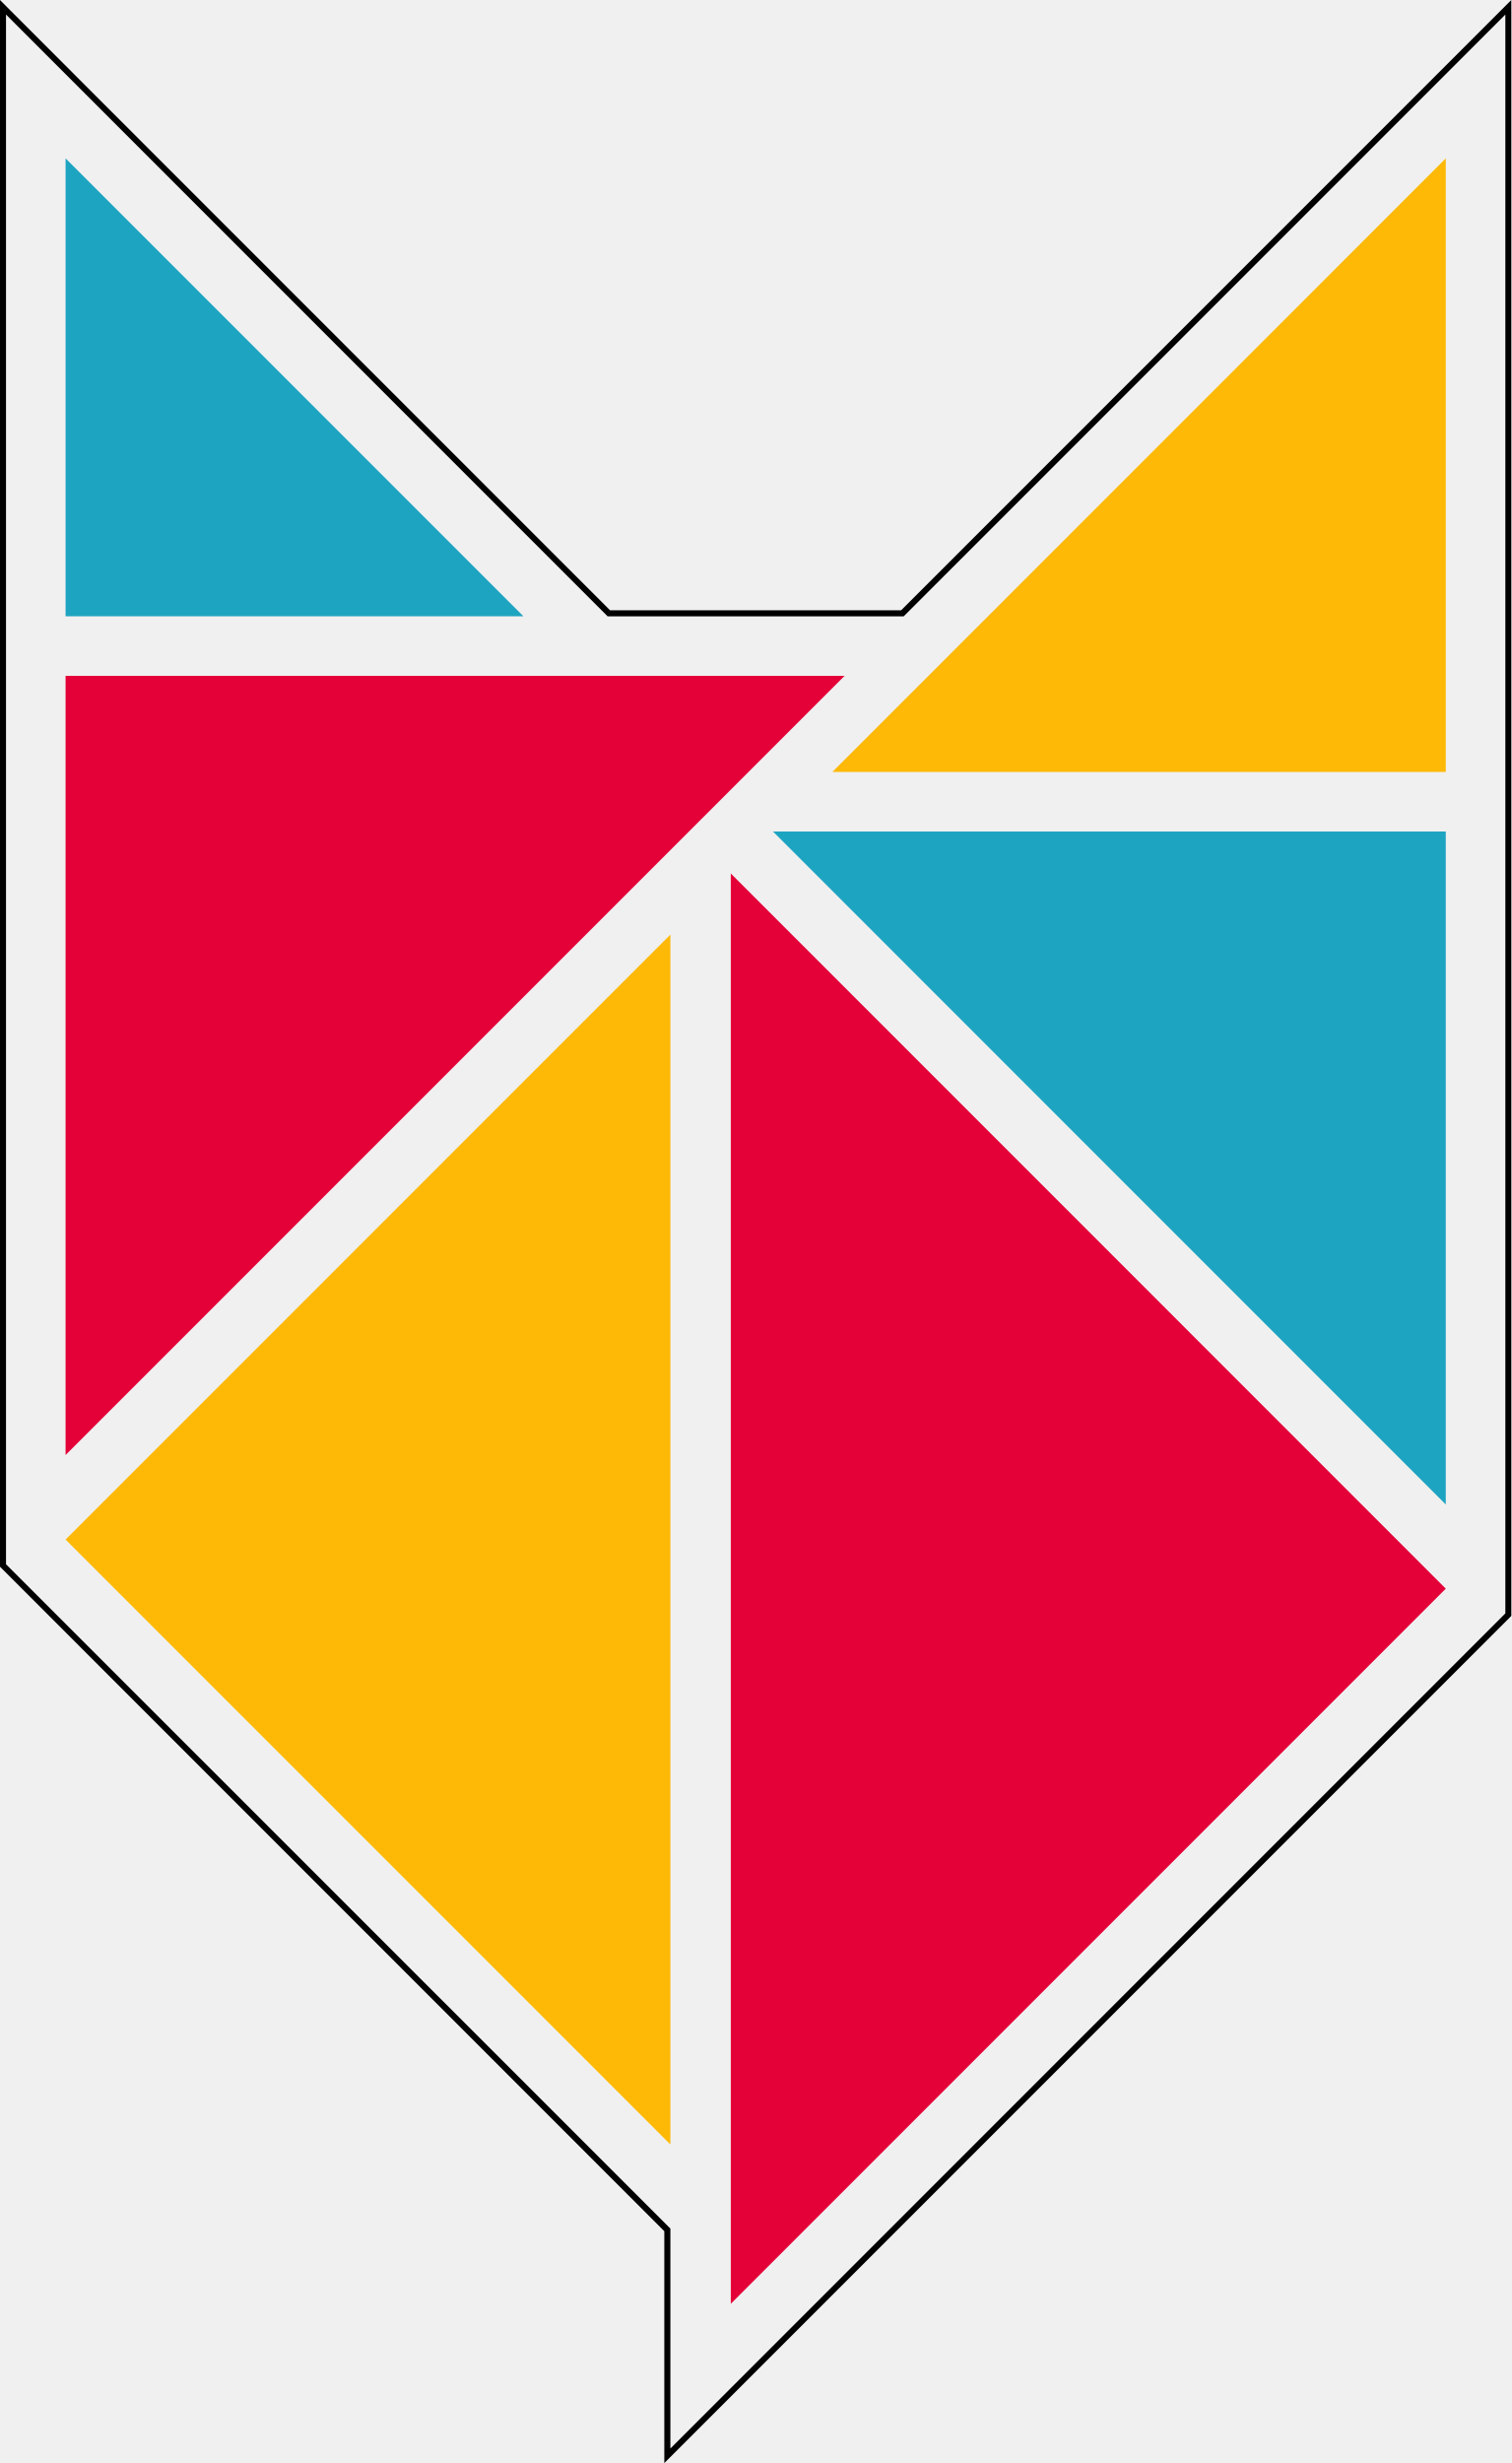
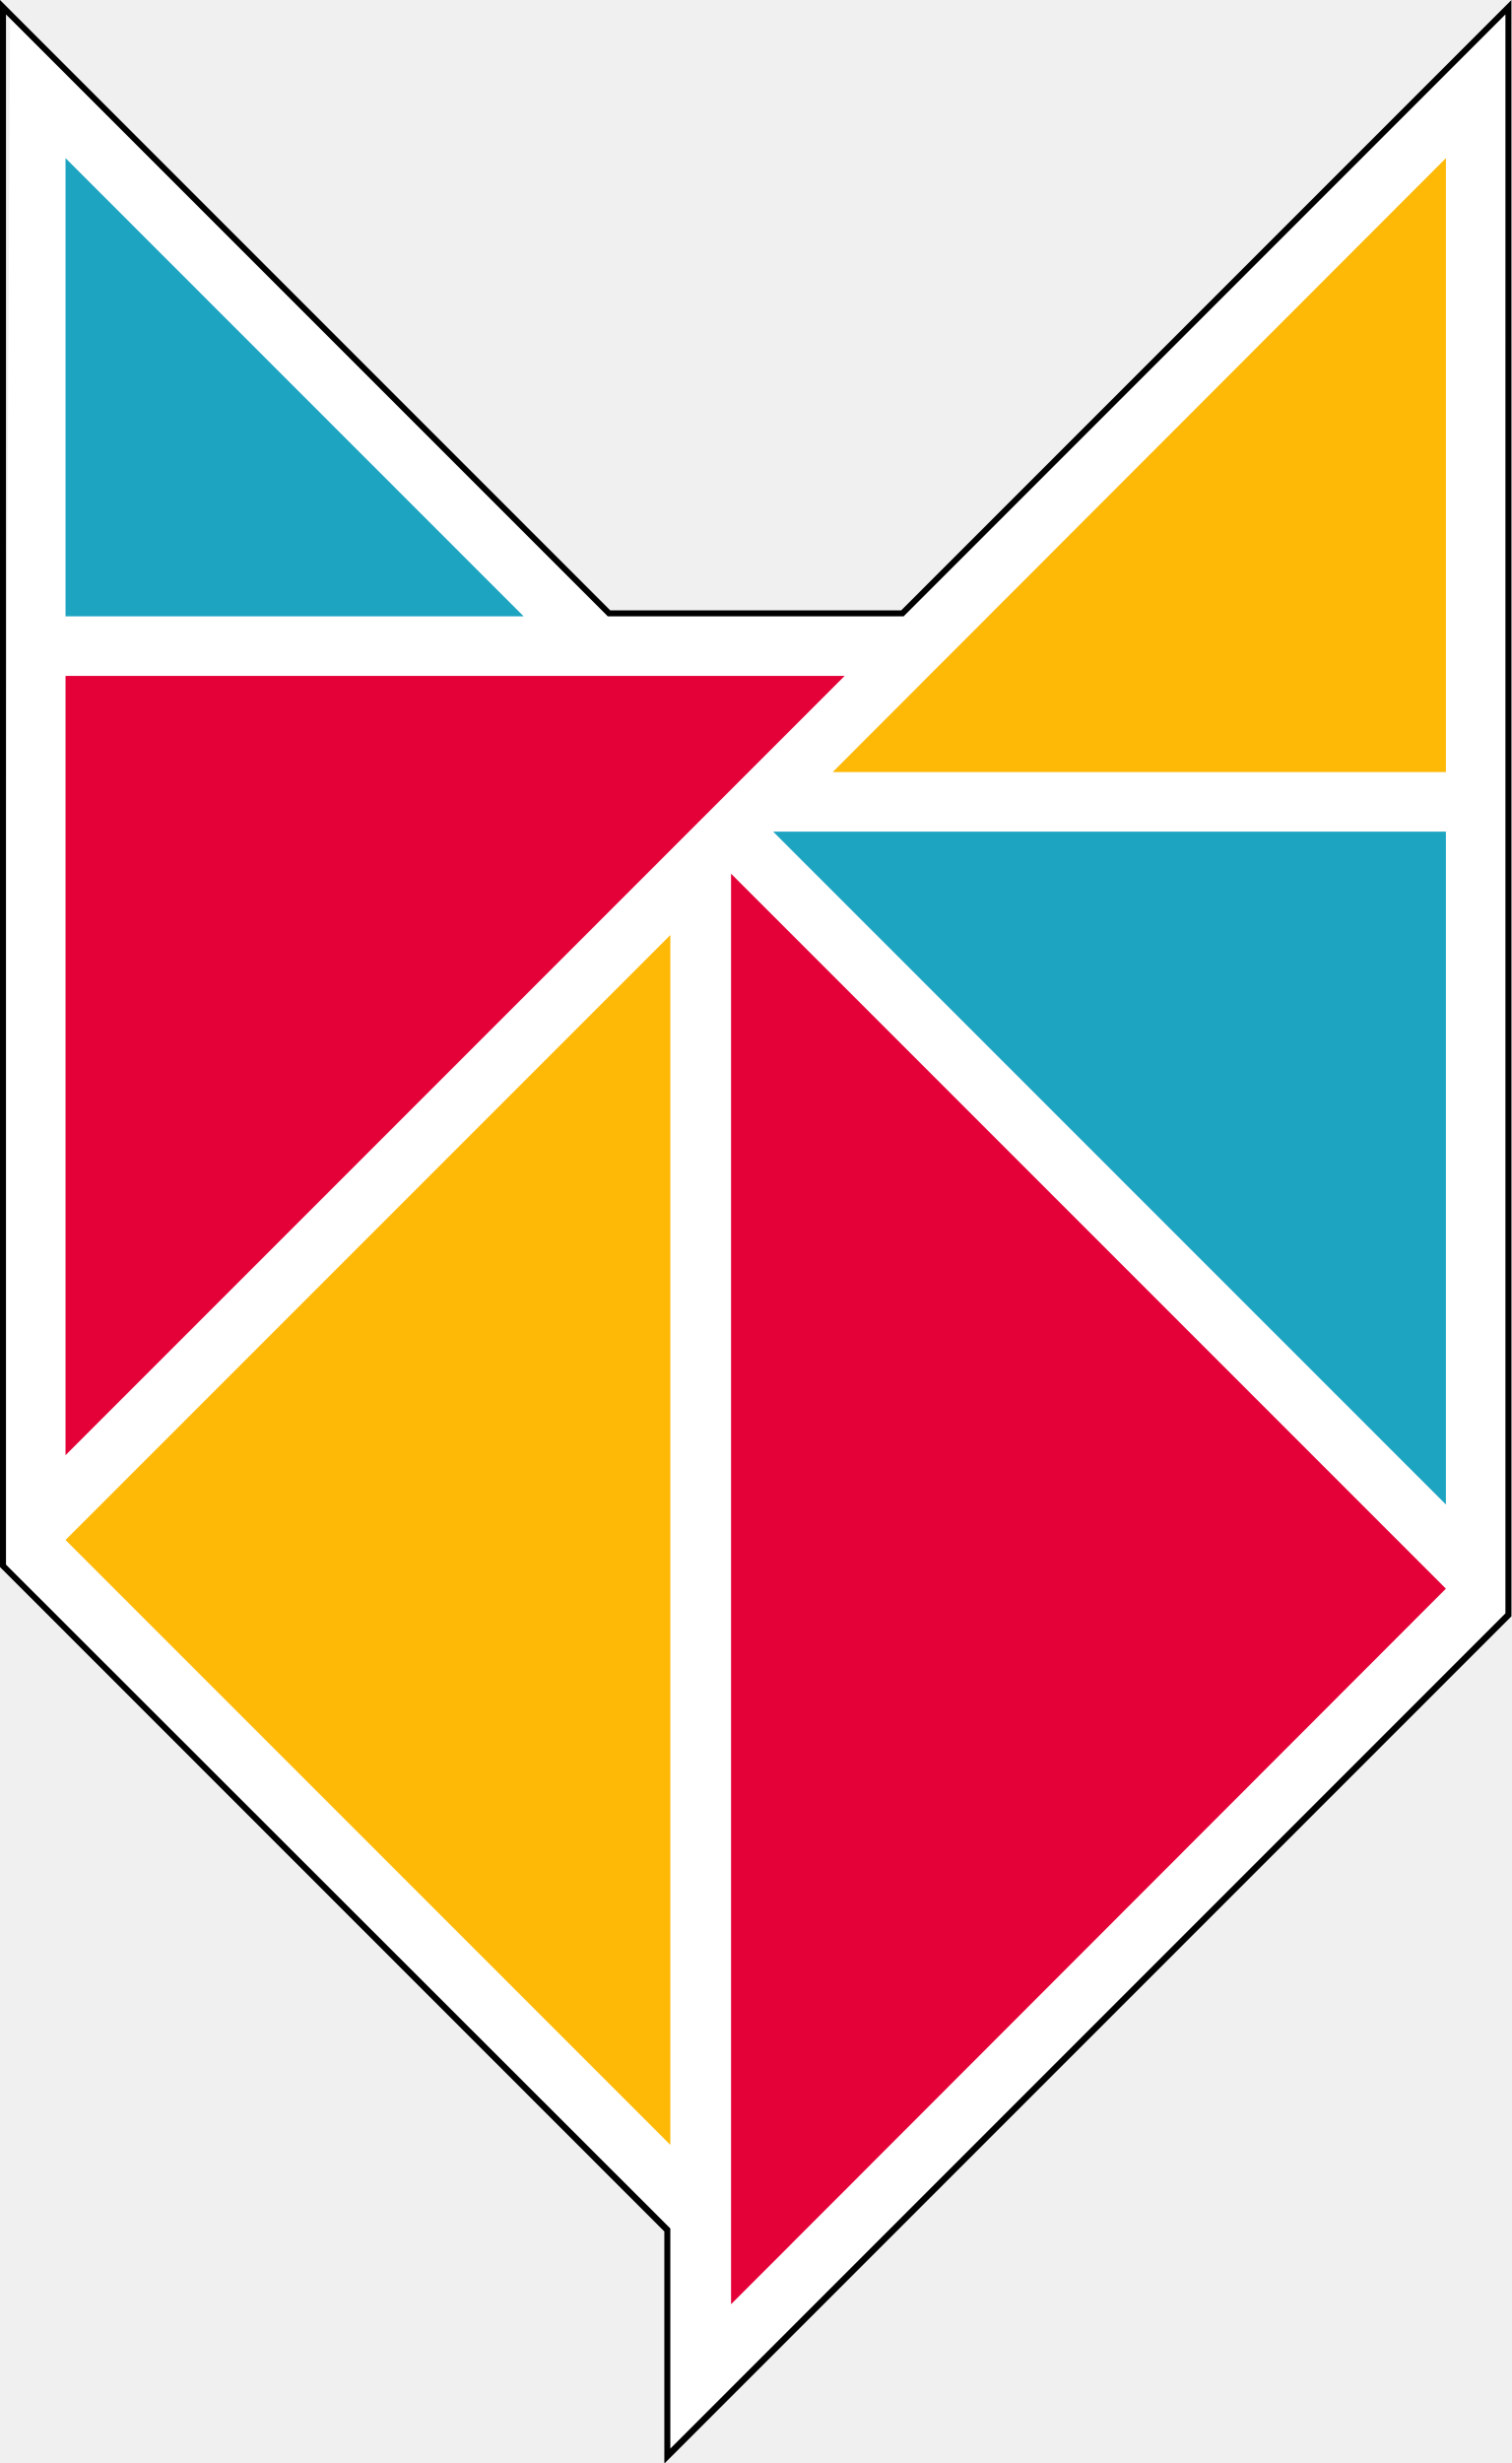
- <svg xmlns="http://www.w3.org/2000/svg" id="Ebene_1" data-name="Ebene 1" viewBox="0 0 251.42 409.65">
-   <defs>
-     <style>.cls-1{fill:#fdb906}.cls-2{fill:#e40138}.cls-3{fill:#1da4c1}</style>
-   </defs>
-   <path class="cls-1" d="M138.47 128.39h102.04V26.34L138.47 128.39z" />
-   <path class="cls-2" d="M10.91 242V112.41H140.5L10.91 242z" />
-   <path class="cls-3" d="M240.51 250.23V138.3H128.59l111.92 111.93z" />
-   <path class="cls-2" d="M121.57 145.28l118.94 118.95-118.94 118.94V145.28z" />
-   <path class="cls-3" d="M87.07 102.5H10.91V26.34l76.16 76.16z" />
-   <path class="cls-1" d="M111.52 155.45L10.91 256.06l100.61 100.61V155.45z" />
-   <path d="M252.56 3.76v265.92l-138.9 138.9V372L3.14 261.51V3.76l100.08 100.09h49.25L252.56 3.76M2.14 1.34v260.58l.29.29 110.22 110.23V411l1.71-1.71 138.9-138.9.29-.29V1.34l-1.71 1.71-99.8 99.8h-48.41L3.84 3.05l-1.7-1.71z" transform="translate(-2.14 -1.34)" />
+ <svg xmlns="http://www.w3.org/2000/svg" id="Ebene_1" width="251.4" height="409.6" viewBox="0 0 251.4 409.6">
+   <style>.st0{fill:#fff}.st1{fill:#fdb906}.st2{fill:#e40138}.st3{fill:#1da4c1}</style>
+   <path class="st0" d="M1.7 1.7l99.8 99.8h48.4L251.4 0l-.3 269.1-140.6 140.6v-38.6L.3 260.9z" />
+   <path class="st1" d="M138.5 128.4h102V26.3l-102 102.1z" />
+   <path class="st2" d="M10.9 242V112.4h129.6L10.9 242z" />
+   <path class="st3" d="M240.5 250.2V138.3H128.6l111.9 111.9z" />
+   <path class="st2" d="M121.6 145.3l118.9 118.9-118.9 119V145.3z" />
+   <path class="st3" d="M87.1 102.5H10.9V26.3l76.2 76.2z" />
+   <path class="st1" d="M111.5 155.5L10.9 256.1l100.6 100.6V155.5z" />
+   <path d="M250.4 2.4v265.9L111.5 407.2v-36.6L1 260.2V2.4l100.1 100.1h49.2L250.4 2.4M0 0v260.6l.3.3 110.2 110.2v38.6l1.7-1.7 138.9-138.9.3-.3V0l-1.7 1.7-99.8 99.8h-48.4L1.7 1.7 0 0z" />
</svg>
